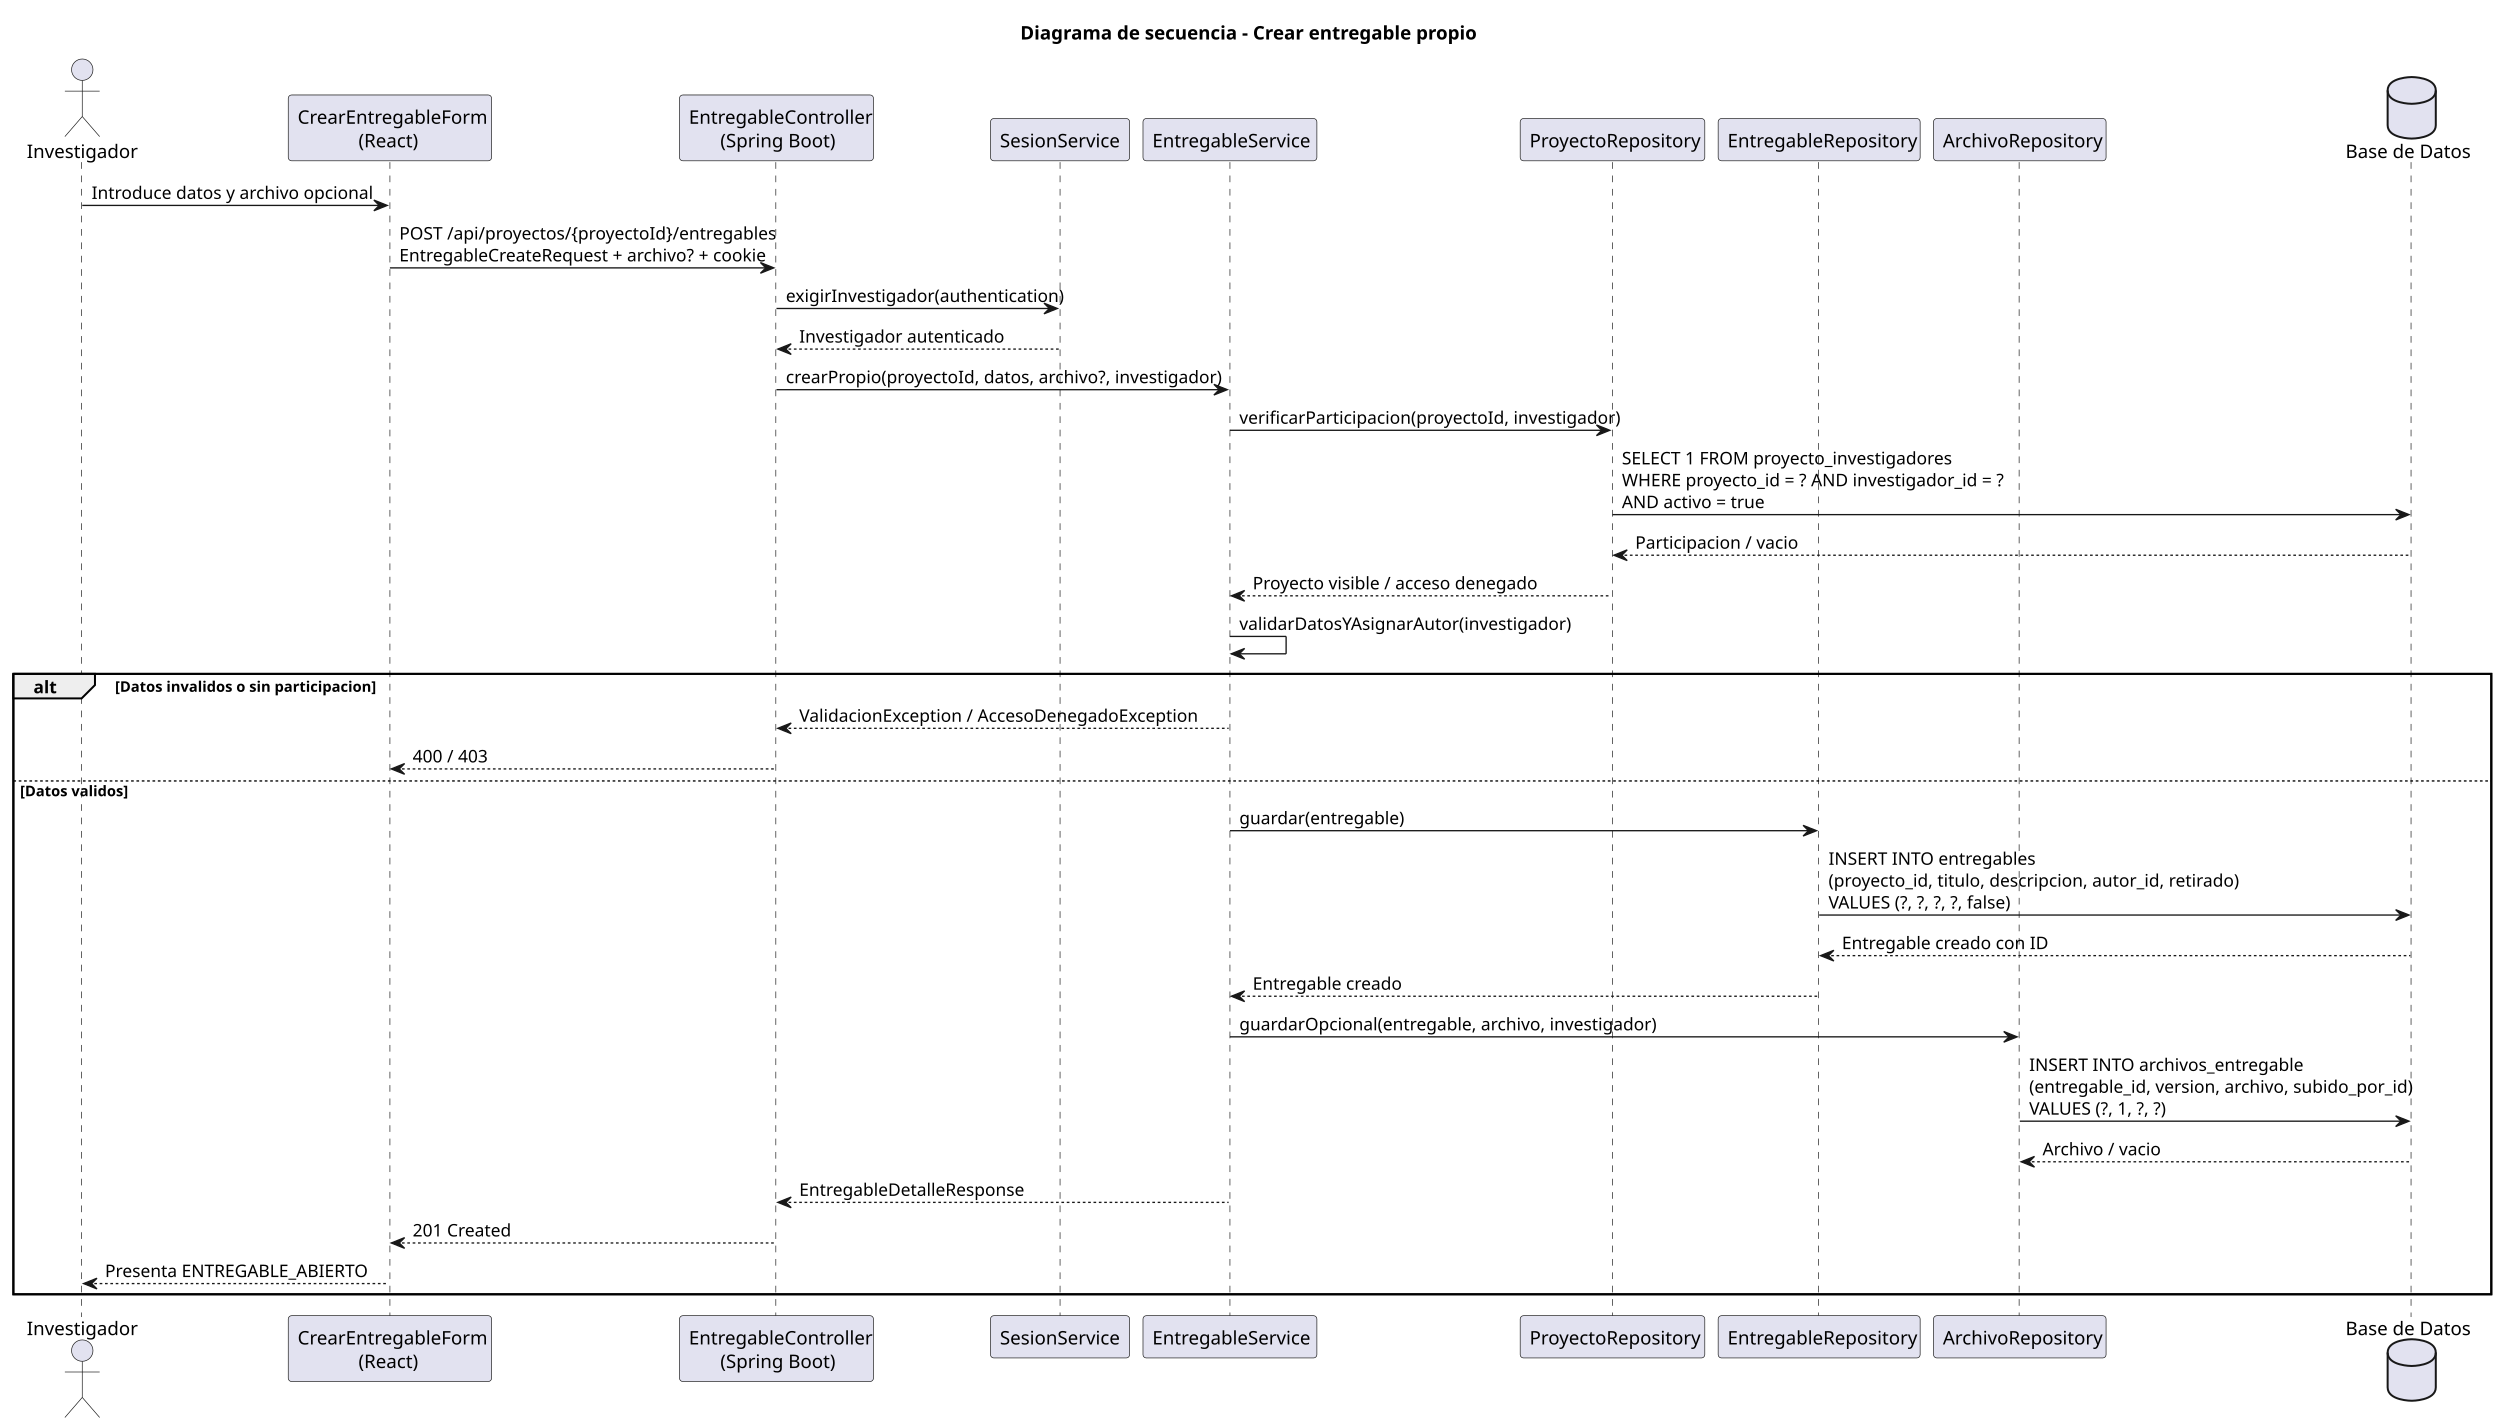
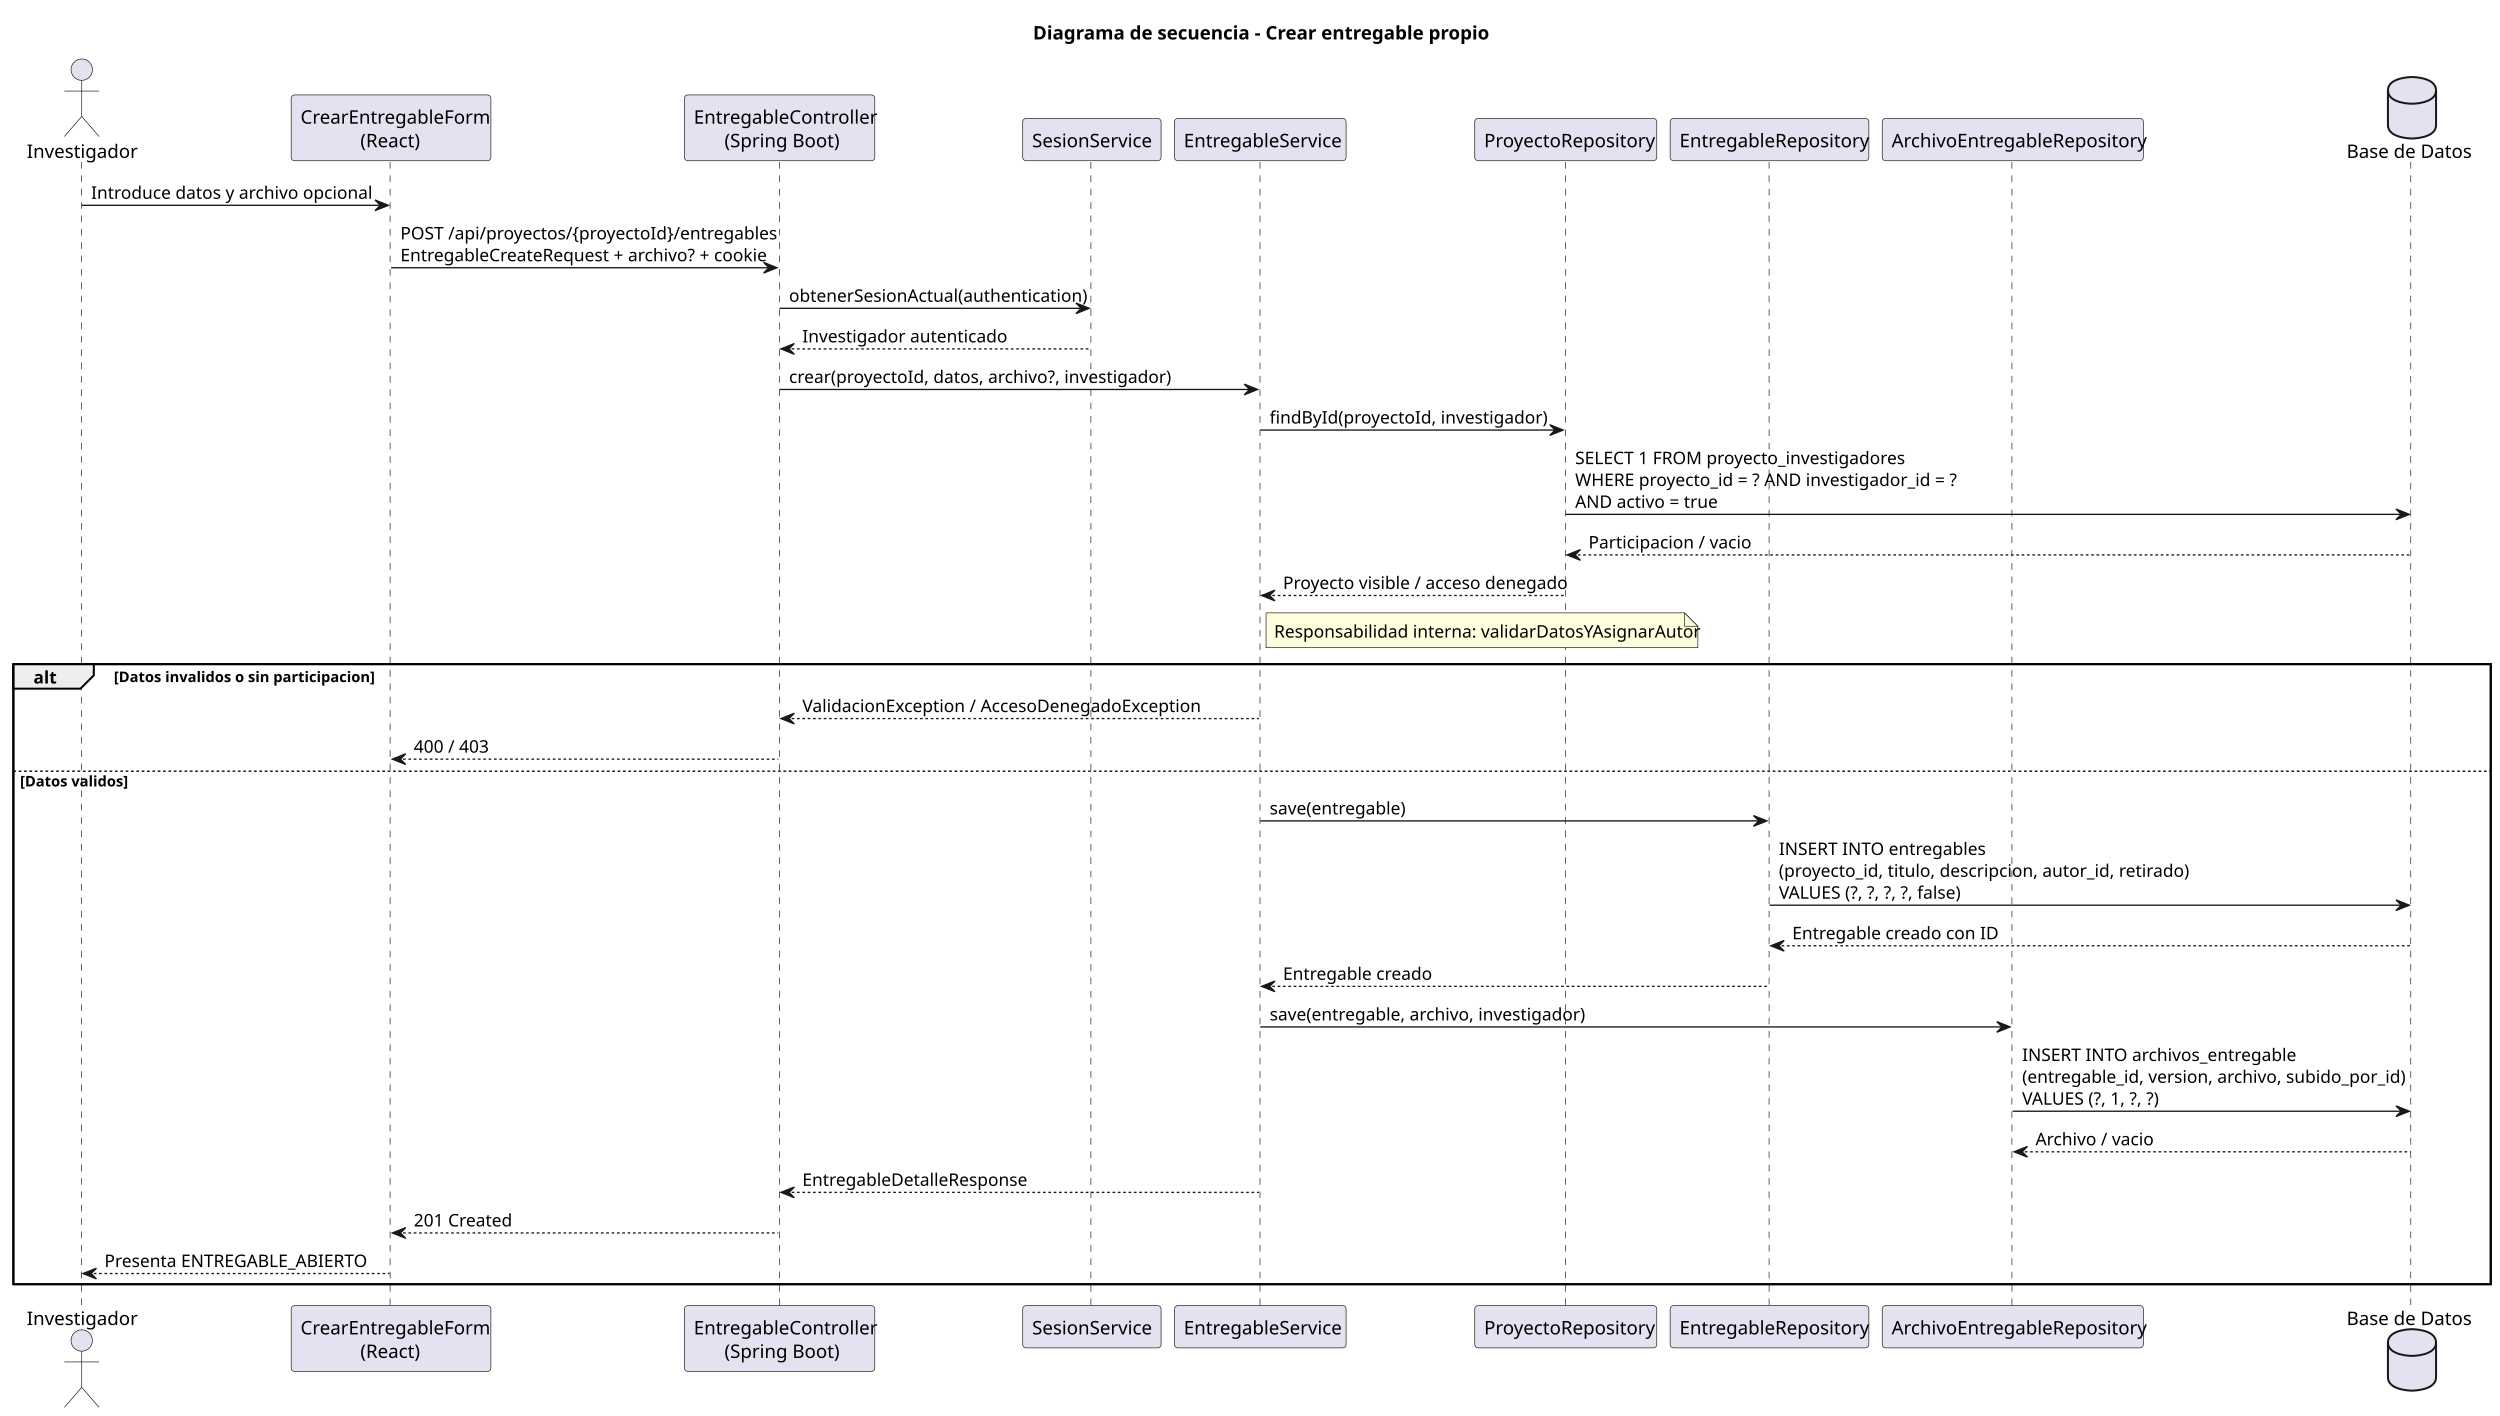
- <svg xmlns="http://www.w3.org/2000/svg" contentStyleType="text/css" height="1066px" preserveAspectRatio="none" style="width:1869px;height:1066px;background:#FFFFFF;" version="1.1" viewBox="0 0 1869 1066" width="1869px" zoomAndPan="magnify">
+ <svg xmlns="http://www.w3.org/2000/svg" contentStyleType="text/css" height="1059px" preserveAspectRatio="none" style="width:1870px;height:1059px;background:#FFFFFF;" version="1.1" viewBox="0 0 1870 1059" width="1870px" zoomAndPan="magnify">
  <defs />
  <g>
-     <text fill="#000000" font-family="sans-serif" font-size="14" font-weight="bold" lengthAdjust="spacing" textLength="346" x="762.75" y="29.533">Diagrama de secuencia - Crear entregable propio</text>
-     <rect fill="none" height="463.812" style="stroke:#000000;stroke-width:1.5;" width="1852.5" x="10" y="503.789" />
-     <line style="stroke:#181818;stroke-width:0.5;stroke-dasharray:5.0,5.0;" x1="61" x2="61" y1="121.219" y2="984.602" />
-     <line style="stroke:#181818;stroke-width:0.5;stroke-dasharray:5.0,5.0;" x1="291.5" x2="291.5" y1="121.219" y2="984.602" />
-     <line style="stroke:#181818;stroke-width:0.5;stroke-dasharray:5.0,5.0;" x1="580" x2="580" y1="121.219" y2="984.602" />
-     <line style="stroke:#181818;stroke-width:0.5;stroke-dasharray:5.0,5.0;" x1="792.5" x2="792.5" y1="121.219" y2="984.602" />
-     <line style="stroke:#181818;stroke-width:0.5;stroke-dasharray:5.0,5.0;" x1="919.5" x2="919.5" y1="121.219" y2="984.602" />
-     <line style="stroke:#181818;stroke-width:0.5;stroke-dasharray:5.0,5.0;" x1="1205.5" x2="1205.5" y1="121.219" y2="984.602" />
-     <line style="stroke:#181818;stroke-width:0.5;stroke-dasharray:5.0,5.0;" x1="1359.5" x2="1359.5" y1="121.219" y2="984.602" />
-     <line style="stroke:#181818;stroke-width:0.5;stroke-dasharray:5.0,5.0;" x1="1509.5" x2="1509.5" y1="121.219" y2="984.602" />
-     <line style="stroke:#181818;stroke-width:0.5;stroke-dasharray:5.0,5.0;" x1="1802.5" x2="1802.5" y1="121.219" y2="984.602" />
-     <text fill="#000000" font-family="sans-serif" font-size="14" lengthAdjust="spacing" textLength="77" x="20" y="118.143">Investigador</text>
-     <ellipse cx="61.5" cy="52.109" fill="#E2E2F0" rx="8" ry="8" style="stroke:#181818;stroke-width:0.5;" />
-     <path d="M61.5,60.109 L61.5,87.109 M48.5,68.109 L74.5,68.109 M61.5,87.109 L48.5,102.109 M61.5,87.109 L74.5,102.109 " fill="none" style="stroke:#181818;stroke-width:0.5;" />
-     <text fill="#000000" font-family="sans-serif" font-size="14" lengthAdjust="spacing" textLength="77" x="20" y="998.135">Investigador</text>
-     <ellipse cx="61.5" cy="1009.711" fill="#E2E2F0" rx="8" ry="8" style="stroke:#181818;stroke-width:0.5;" />
-     <path d="M61.5,1017.711 L61.5,1044.711 M48.5,1025.711 L74.5,1025.711 M61.5,1044.711 L48.5,1059.711 M61.5,1044.711 L74.5,1059.711 " fill="none" style="stroke:#181818;stroke-width:0.5;" />
-     <rect fill="#E2E2F0" height="49.219" rx="2.5" ry="2.5" style="stroke:#181818;stroke-width:0.5;" width="152" x="215.5" y="71" />
-     <text fill="#000000" font-family="sans-serif" font-size="14" lengthAdjust="spacing" textLength="138" x="222.5" y="92.533">CrearEntregableForm</text>
-     <text fill="#000000" font-family="sans-serif" font-size="14" lengthAdjust="spacing" textLength="47" x="268" y="110.143">(React)</text>
-     <rect fill="#E2E2F0" height="49.219" rx="2.5" ry="2.5" style="stroke:#181818;stroke-width:0.5;" width="152" x="215.5" y="983.602" />
-     <text fill="#000000" font-family="sans-serif" font-size="14" lengthAdjust="spacing" textLength="138" x="222.5" y="1005.135">CrearEntregableForm</text>
-     <text fill="#000000" font-family="sans-serif" font-size="14" lengthAdjust="spacing" textLength="47" x="268" y="1022.744">(React)</text>
-     <rect fill="#E2E2F0" height="49.219" rx="2.5" ry="2.5" style="stroke:#181818;stroke-width:0.5;" width="145" x="508" y="71" />
-     <text fill="#000000" font-family="sans-serif" font-size="14" lengthAdjust="spacing" textLength="131" x="515" y="92.533">EntregableController</text>
-     <text fill="#000000" font-family="sans-serif" font-size="14" lengthAdjust="spacing" textLength="84" x="538.5" y="110.143">(Spring Boot)</text>
-     <rect fill="#E2E2F0" height="49.219" rx="2.5" ry="2.5" style="stroke:#181818;stroke-width:0.5;" width="145" x="508" y="983.602" />
-     <text fill="#000000" font-family="sans-serif" font-size="14" lengthAdjust="spacing" textLength="131" x="515" y="1005.135">EntregableController</text>
-     <text fill="#000000" font-family="sans-serif" font-size="14" lengthAdjust="spacing" textLength="84" x="538.5" y="1022.744">(Spring Boot)</text>
-     <rect fill="#E2E2F0" height="31.609" rx="2.5" ry="2.5" style="stroke:#181818;stroke-width:0.5;" width="104" x="740.5" y="88.609" />
-     <text fill="#000000" font-family="sans-serif" font-size="14" lengthAdjust="spacing" textLength="90" x="747.5" y="110.143">SesionService</text>
-     <rect fill="#E2E2F0" height="31.609" rx="2.5" ry="2.5" style="stroke:#181818;stroke-width:0.5;" width="104" x="740.5" y="983.602" />
-     <text fill="#000000" font-family="sans-serif" font-size="14" lengthAdjust="spacing" textLength="90" x="747.5" y="1005.135">SesionService</text>
-     <rect fill="#E2E2F0" height="31.609" rx="2.5" ry="2.5" style="stroke:#181818;stroke-width:0.5;" width="130" x="854.5" y="88.609" />
-     <text fill="#000000" font-family="sans-serif" font-size="14" lengthAdjust="spacing" textLength="116" x="861.5" y="110.143">EntregableService</text>
-     <rect fill="#E2E2F0" height="31.609" rx="2.5" ry="2.5" style="stroke:#181818;stroke-width:0.5;" width="130" x="854.5" y="983.602" />
-     <text fill="#000000" font-family="sans-serif" font-size="14" lengthAdjust="spacing" textLength="116" x="861.5" y="1005.135">EntregableService</text>
-     <rect fill="#E2E2F0" height="31.609" rx="2.5" ry="2.5" style="stroke:#181818;stroke-width:0.5;" width="138" x="1136.5" y="88.609" />
-     <text fill="#000000" font-family="sans-serif" font-size="14" lengthAdjust="spacing" textLength="124" x="1143.5" y="110.143">ProyectoRepository</text>
-     <rect fill="#E2E2F0" height="31.609" rx="2.5" ry="2.5" style="stroke:#181818;stroke-width:0.5;" width="138" x="1136.5" y="983.602" />
-     <text fill="#000000" font-family="sans-serif" font-size="14" lengthAdjust="spacing" textLength="124" x="1143.5" y="1005.135">ProyectoRepository</text>
-     <rect fill="#E2E2F0" height="31.609" rx="2.5" ry="2.5" style="stroke:#181818;stroke-width:0.5;" width="151" x="1284.5" y="88.609" />
-     <text fill="#000000" font-family="sans-serif" font-size="14" lengthAdjust="spacing" textLength="137" x="1291.5" y="110.143">EntregableRepository</text>
-     <rect fill="#E2E2F0" height="31.609" rx="2.5" ry="2.5" style="stroke:#181818;stroke-width:0.5;" width="151" x="1284.5" y="983.602" />
-     <text fill="#000000" font-family="sans-serif" font-size="14" lengthAdjust="spacing" textLength="137" x="1291.5" y="1005.135">EntregableRepository</text>
-     <rect fill="#E2E2F0" height="31.609" rx="2.5" ry="2.5" style="stroke:#181818;stroke-width:0.5;" width="129" x="1445.5" y="88.609" />
-     <text fill="#000000" font-family="sans-serif" font-size="14" lengthAdjust="spacing" textLength="115" x="1452.5" y="110.143">ArchivoRepository</text>
-     <rect fill="#E2E2F0" height="31.609" rx="2.5" ry="2.5" style="stroke:#181818;stroke-width:0.5;" width="129" x="1445.5" y="983.602" />
-     <text fill="#000000" font-family="sans-serif" font-size="14" lengthAdjust="spacing" textLength="115" x="1452.5" y="1005.135">ArchivoRepository</text>
-     <text fill="#000000" font-family="sans-serif" font-size="14" lengthAdjust="spacing" textLength="93" x="1753.5" y="118.143">Base de Datos</text>
-     <path d="M1785,67.609 C1785,57.609 1803,57.609 1803,57.609 C1803,57.609 1821,57.609 1821,67.609 L1821,93.609 C1821,103.609 1803,103.609 1803,103.609 C1803,103.609 1785,103.609 1785,93.609 L1785,67.609 " fill="#E2E2F0" style="stroke:#181818;stroke-width:1.5;" />
-     <path d="M1785,67.609 C1785,77.609 1803,77.609 1803,77.609 C1803,77.609 1821,77.609 1821,67.609 " fill="none" style="stroke:#181818;stroke-width:1.5;" />
-     <text fill="#000000" font-family="sans-serif" font-size="14" lengthAdjust="spacing" textLength="93" x="1753.5" y="998.135">Base de Datos</text>
-     <path d="M1785,1011.211 C1785,1001.211 1803,1001.211 1803,1001.211 C1803,1001.211 1821,1001.211 1821,1011.211 L1821,1037.211 C1821,1047.211 1803,1047.211 1803,1047.211 C1803,1047.211 1785,1047.211 1785,1037.211 L1785,1011.211 " fill="#E2E2F0" style="stroke:#181818;stroke-width:1.5;" />
-     <path d="M1785,1011.211 C1785,1021.211 1803,1021.211 1803,1021.211 C1803,1021.211 1821,1021.211 1821,1011.211 " fill="none" style="stroke:#181818;stroke-width:1.5;" />
-     <polygon fill="#181818" points="279.5,149.57,289.5,153.57,279.5,157.57,283.5,153.57" style="stroke:#181818;stroke-width:1.0;" />
-     <line style="stroke:#181818;stroke-width:1.0;" x1="61.5" x2="285.5" y1="153.57" y2="153.57" />
-     <text fill="#000000" font-family="sans-serif" font-size="13" lengthAdjust="spacing" textLength="196" x="68.5" y="148.714">Introduce datos y archivo opcional</text>
-     <polygon fill="#181818" points="568.5,196.273,578.5,200.273,568.5,204.273,572.5,200.273" style="stroke:#181818;stroke-width:1.0;" />
-     <line style="stroke:#181818;stroke-width:1.0;" x1="291.5" x2="574.5" y1="200.273" y2="200.273" />
-     <text fill="#000000" font-family="sans-serif" font-size="13" lengthAdjust="spacing" textLength="264" x="298.5" y="179.065">POST /api/proyectos/{proyectoId}/entregables</text>
-     <text fill="#000000" font-family="sans-serif" font-size="13" lengthAdjust="spacing" textLength="265" x="298.5" y="195.417">EntregableCreateRequest + archivo? + cookie</text>
-     <polygon fill="#181818" points="780.5,226.625,790.5,230.625,780.5,234.625,784.5,230.625" style="stroke:#181818;stroke-width:1.0;" />
-     <line style="stroke:#181818;stroke-width:1.0;" x1="580.5" x2="786.5" y1="230.625" y2="230.625" />
-     <text fill="#000000" font-family="sans-serif" font-size="13" lengthAdjust="spacing" textLength="188" x="587.5" y="225.769">exigirInvestigador(authentication)</text>
-     <polygon fill="#181818" points="591.5,256.977,581.5,260.977,591.5,264.977,587.5,260.977" style="stroke:#181818;stroke-width:1.0;" />
-     <line style="stroke:#181818;stroke-width:1.0;stroke-dasharray:2.0,2.0;" x1="585.5" x2="791.5" y1="260.977" y2="260.977" />
-     <text fill="#000000" font-family="sans-serif" font-size="13" lengthAdjust="spacing" textLength="139" x="597.5" y="256.12">Investigador autenticado</text>
-     <polygon fill="#181818" points="907.5,287.328,917.5,291.328,907.5,295.328,911.5,291.328" style="stroke:#181818;stroke-width:1.0;" />
-     <line style="stroke:#181818;stroke-width:1.0;" x1="580.5" x2="913.5" y1="291.328" y2="291.328" />
-     <text fill="#000000" font-family="sans-serif" font-size="13" lengthAdjust="spacing" textLength="305" x="587.5" y="286.472">crearPropio(proyectoId, datos, archivo?, investigador)</text>
-     <polygon fill="#181818" points="1193.5,317.68,1203.5,321.68,1193.5,325.68,1197.5,321.68" style="stroke:#181818;stroke-width:1.0;" />
-     <line style="stroke:#181818;stroke-width:1.0;" x1="919.5" x2="1199.5" y1="321.68" y2="321.68" />
-     <text fill="#000000" font-family="sans-serif" font-size="13" lengthAdjust="spacing" textLength="262" x="926.5" y="316.823">verificarParticipacion(proyectoId, investigador)</text>
-     <polygon fill="#181818" points="1791,380.734,1801,384.734,1791,388.734,1795,384.734" style="stroke:#181818;stroke-width:1.0;" />
-     <line style="stroke:#181818;stroke-width:1.0;" x1="1205.5" x2="1797" y1="384.734" y2="384.734" />
-     <text fill="#000000" font-family="sans-serif" font-size="13" lengthAdjust="spacing" textLength="246" x="1212.5" y="347.175">SELECT 1 FROM proyecto_investigadores</text>
-     <text fill="#000000" font-family="sans-serif" font-size="13" lengthAdjust="spacing" textLength="286" x="1212.5" y="363.526">WHERE proyecto_id = ? AND investigador_id = ?</text>
-     <text fill="#000000" font-family="sans-serif" font-size="13" lengthAdjust="spacing" textLength="102" x="1212.5" y="379.878">AND activo = true</text>
-     <polygon fill="#181818" points="1216.5,411.086,1206.5,415.086,1216.5,419.086,1212.5,415.086" style="stroke:#181818;stroke-width:1.0;" />
-     <line style="stroke:#181818;stroke-width:1.0;stroke-dasharray:2.0,2.0;" x1="1210.5" x2="1802" y1="415.086" y2="415.086" />
-     <text fill="#000000" font-family="sans-serif" font-size="13" lengthAdjust="spacing" textLength="116" x="1222.5" y="410.229">Participacion / vacio</text>
-     <polygon fill="#181818" points="930.5,441.438,920.5,445.438,930.5,449.438,926.5,445.438" style="stroke:#181818;stroke-width:1.0;" />
-     <line style="stroke:#181818;stroke-width:1.0;stroke-dasharray:2.0,2.0;" x1="924.5" x2="1204.5" y1="445.438" y2="445.438" />
-     <text fill="#000000" font-family="sans-serif" font-size="13" lengthAdjust="spacing" textLength="205" x="936.5" y="440.581">Proyecto visible / acceso denegado</text>
-     <line style="stroke:#181818;stroke-width:1.0;" x1="919.5" x2="961.5" y1="475.789" y2="475.789" />
-     <line style="stroke:#181818;stroke-width:1.0;" x1="961.5" x2="961.5" y1="475.789" y2="488.789" />
-     <line style="stroke:#181818;stroke-width:1.0;" x1="920.5" x2="961.5" y1="488.789" y2="488.789" />
-     <polygon fill="#181818" points="930.5,484.789,920.5,488.789,930.5,492.789,926.5,488.789" style="stroke:#181818;stroke-width:1.0;" />
-     <text fill="#000000" font-family="sans-serif" font-size="13" lengthAdjust="spacing" textLength="230" x="926.5" y="470.933">validarDatosYAsignarAutor(investigador)</text>
-     <path d="M10,503.789 L71,503.789 L71,512.141 L61,522.141 L10,522.141 L10,503.789 " fill="#EEEEEE" style="stroke:#000000;stroke-width:1.5;" />
-     <rect fill="none" height="463.812" style="stroke:#000000;stroke-width:1.5;" width="1852.5" x="10" y="503.789" />
-     <text fill="#000000" font-family="sans-serif" font-size="13" font-weight="bold" lengthAdjust="spacing" textLength="16" x="25" y="518.284">alt</text>
-     <text fill="#000000" font-family="sans-serif" font-size="11" font-weight="bold" lengthAdjust="spacing" textLength="194" x="86" y="517.208">[Datos invalidos o sin participacion]</text>
-     <polygon fill="#181818" points="591.5,540.492,581.5,544.492,591.5,548.492,587.5,544.492" style="stroke:#181818;stroke-width:1.0;" />
-     <line style="stroke:#181818;stroke-width:1.0;stroke-dasharray:2.0,2.0;" x1="585.5" x2="918.5" y1="544.492" y2="544.492" />
-     <text fill="#000000" font-family="sans-serif" font-size="13" lengthAdjust="spacing" textLength="290" x="597.5" y="539.636">ValidacionException / AccesoDenegadoException</text>
-     <polygon fill="#181818" points="302.5,570.844,292.5,574.844,302.5,578.844,298.5,574.844" style="stroke:#181818;stroke-width:1.0;" />
-     <line style="stroke:#181818;stroke-width:1.0;stroke-dasharray:2.0,2.0;" x1="296.5" x2="579.5" y1="574.844" y2="574.844" />
-     <text fill="#000000" font-family="sans-serif" font-size="13" lengthAdjust="spacing" textLength="54" x="308.5" y="569.987">400 / 403</text>
-     <line style="stroke:#000000;stroke-width:1.0;stroke-dasharray:2.0,2.0;" x1="10" x2="1862.5" y1="583.844" y2="583.844" />
-     <text fill="#000000" font-family="sans-serif" font-size="11" font-weight="bold" lengthAdjust="spacing" textLength="81" x="15" y="595.263">[Datos validos]</text>
-     <polygon fill="#181818" points="1348,617.031,1358,621.031,1348,625.031,1352,621.031" style="stroke:#181818;stroke-width:1.0;" />
-     <line style="stroke:#181818;stroke-width:1.0;" x1="919.5" x2="1354" y1="621.031" y2="621.031" />
-     <text fill="#000000" font-family="sans-serif" font-size="13" lengthAdjust="spacing" textLength="111" x="926.5" y="616.175">guardar(entregable)</text>
-     <polygon fill="#181818" points="1791,680.086,1801,684.086,1791,688.086,1795,684.086" style="stroke:#181818;stroke-width:1.0;" />
-     <line style="stroke:#181818;stroke-width:1.0;" x1="1360" x2="1797" y1="684.086" y2="684.086" />
-     <text fill="#000000" font-family="sans-serif" font-size="13" lengthAdjust="spacing" textLength="150" x="1367" y="646.526">INSERT INTO entregables</text>
-     <text fill="#000000" font-family="sans-serif" font-size="13" lengthAdjust="spacing" textLength="290" x="1367" y="662.878">(proyecto_id, titulo, descripcion, autor_id, retirado)</text>
-     <text fill="#000000" font-family="sans-serif" font-size="13" lengthAdjust="spacing" textLength="151" x="1367" y="679.23">VALUES (?, ?, ?, ?, false)</text>
-     <polygon fill="#181818" points="1371,710.438,1361,714.438,1371,718.438,1367,714.438" style="stroke:#181818;stroke-width:1.0;" />
-     <line style="stroke:#181818;stroke-width:1.0;stroke-dasharray:2.0,2.0;" x1="1365" x2="1802" y1="714.438" y2="714.438" />
-     <text fill="#000000" font-family="sans-serif" font-size="13" lengthAdjust="spacing" textLength="146" x="1377" y="709.581">Entregable creado con ID</text>
-     <polygon fill="#181818" points="930.5,740.789,920.5,744.789,930.5,748.789,926.5,744.789" style="stroke:#181818;stroke-width:1.0;" />
-     <line style="stroke:#181818;stroke-width:1.0;stroke-dasharray:2.0,2.0;" x1="924.5" x2="1359" y1="744.789" y2="744.789" />
-     <text fill="#000000" font-family="sans-serif" font-size="13" lengthAdjust="spacing" textLength="105" x="936.5" y="739.933">Entregable creado</text>
-     <polygon fill="#181818" points="1498,771.141,1508,775.141,1498,779.141,1502,775.141" style="stroke:#181818;stroke-width:1.0;" />
-     <line style="stroke:#181818;stroke-width:1.0;" x1="919.5" x2="1504" y1="775.141" y2="775.141" />
-     <text fill="#000000" font-family="sans-serif" font-size="13" lengthAdjust="spacing" textLength="286" x="926.5" y="770.284">guardarOpcional(entregable, archivo, investigador)</text>
-     <polygon fill="#181818" points="1791,834.195,1801,838.195,1791,842.195,1795,838.195" style="stroke:#181818;stroke-width:1.0;" />
-     <line style="stroke:#181818;stroke-width:1.0;" x1="1510" x2="1797" y1="838.195" y2="838.195" />
-     <text fill="#000000" font-family="sans-serif" font-size="13" lengthAdjust="spacing" textLength="197" x="1517" y="800.636">INSERT INTO archivos_entregable</text>
-     <text fill="#000000" font-family="sans-serif" font-size="13" lengthAdjust="spacing" textLength="269" x="1517" y="816.987">(entregable_id, version, archivo, subido_por_id)</text>
-     <text fill="#000000" font-family="sans-serif" font-size="13" lengthAdjust="spacing" textLength="116" x="1517" y="833.339">VALUES (?, 1, ?, ?)</text>
-     <polygon fill="#181818" points="1521,864.547,1511,868.547,1521,872.547,1517,868.547" style="stroke:#181818;stroke-width:1.0;" />
-     <line style="stroke:#181818;stroke-width:1.0;stroke-dasharray:2.0,2.0;" x1="1515" x2="1802" y1="868.547" y2="868.547" />
-     <text fill="#000000" font-family="sans-serif" font-size="13" lengthAdjust="spacing" textLength="83" x="1527" y="863.69">Archivo / vacio</text>
-     <polygon fill="#181818" points="591.5,894.898,581.5,898.898,591.5,902.898,587.5,898.898" style="stroke:#181818;stroke-width:1.0;" />
-     <line style="stroke:#181818;stroke-width:1.0;stroke-dasharray:2.0,2.0;" x1="585.5" x2="918.5" y1="898.898" y2="898.898" />
-     <text fill="#000000" font-family="sans-serif" font-size="13" lengthAdjust="spacing" textLength="160" x="597.5" y="894.042">EntregableDetalleResponse</text>
-     <polygon fill="#181818" points="302.5,925.25,292.5,929.25,302.5,933.25,298.5,929.25" style="stroke:#181818;stroke-width:1.0;" />
-     <line style="stroke:#181818;stroke-width:1.0;stroke-dasharray:2.0,2.0;" x1="296.5" x2="579.5" y1="929.25" y2="929.25" />
-     <text fill="#000000" font-family="sans-serif" font-size="13" lengthAdjust="spacing" textLength="70" x="308.5" y="924.394">201 Created</text>
-     <polygon fill="#181818" points="72.5,955.602,62.5,959.602,72.5,963.602,68.5,959.602" style="stroke:#181818;stroke-width:1.0;" />
-     <line style="stroke:#181818;stroke-width:1.0;stroke-dasharray:2.0,2.0;" x1="66.5" x2="290.5" y1="959.602" y2="959.602" />
-     <text fill="#000000" font-family="sans-serif" font-size="13" lengthAdjust="spacing" textLength="206" x="78.5" y="954.745">Presenta ENTREGABLE_ABIERTO</text>
+     <text fill="#000000" font-family="sans-serif" font-size="14" font-weight="bold" lengthAdjust="spacing" textLength="326.778" x="772.655" y="29.533">Diagrama de secuencia - Crear entregable propio</text>
+     <rect fill="none" height="463.812" style="stroke:#000000;stroke-width:1.5;" width="1853.089" x="10" y="496.789" />
+     <line style="stroke:#181818;stroke-width:0.5;stroke-dasharray:5.0,5.0;" x1="61" x2="61" y1="121.219" y2="977.602" />
+     <line style="stroke:#181818;stroke-width:0.5;stroke-dasharray:5.0,5.0;" x1="291.794" x2="291.794" y1="121.219" y2="977.602" />
+     <line style="stroke:#181818;stroke-width:0.5;stroke-dasharray:5.0,5.0;" x1="582.949" x2="582.949" y1="121.219" y2="977.602" />
+     <line style="stroke:#181818;stroke-width:0.5;stroke-dasharray:5.0,5.0;" x1="815.988" x2="815.988" y1="121.219" y2="977.602" />
+     <line style="stroke:#181818;stroke-width:0.5;stroke-dasharray:5.0,5.0;" x1="942.477" x2="942.477" y1="121.219" y2="977.602" />
+     <line style="stroke:#181818;stroke-width:0.5;stroke-dasharray:5.0,5.0;" x1="1171.109" x2="1171.109" y1="121.219" y2="977.602" />
+     <line style="stroke:#181818;stroke-width:0.5;stroke-dasharray:5.0,5.0;" x1="1323.274" x2="1323.274" y1="121.219" y2="977.602" />
+     <line style="stroke:#181818;stroke-width:0.5;stroke-dasharray:5.0,5.0;" x1="1504.908" x2="1504.908" y1="121.219" y2="977.602" />
+     <line style="stroke:#181818;stroke-width:0.5;stroke-dasharray:5.0,5.0;" x1="1803.255" x2="1803.255" y1="121.219" y2="977.602" />
+     <text fill="#000000" font-family="sans-serif" font-size="14" lengthAdjust="spacing" textLength="76.269" x="20" y="118.143">Investigador</text>
+     <ellipse cx="61.134" cy="52.109" fill="#E2E2F0" rx="8" ry="8" style="stroke:#181818;stroke-width:0.5;" />
+     <path d="M61.134,60.109 L61.134,87.109 M48.134,68.109 L74.134,68.109 M61.134,87.109 L48.134,102.109 M61.134,87.109 L74.134,102.109 " fill="none" style="stroke:#181818;stroke-width:0.5;" />
+     <text fill="#000000" font-family="sans-serif" font-size="14" lengthAdjust="spacing" textLength="76.269" x="20" y="991.135">Investigador</text>
+     <ellipse cx="61.134" cy="1002.711" fill="#E2E2F0" rx="8" ry="8" style="stroke:#181818;stroke-width:0.5;" />
+     <path d="M61.134,1010.711 L61.134,1037.711 M48.134,1018.711 L74.134,1018.711 M61.134,1037.711 L48.134,1052.711 M61.134,1037.711 L74.134,1052.711 " fill="none" style="stroke:#181818;stroke-width:0.5;" />
+     <rect fill="#E2E2F0" height="49.219" rx="2.5" ry="2.5" style="stroke:#181818;stroke-width:0.5;" width="149.386" x="217.794" y="71" />
+     <text fill="#000000" font-family="sans-serif" font-size="14" lengthAdjust="spacing" textLength="135.386" x="224.794" y="92.533">CrearEntregableForm</text>
+     <text fill="#000000" font-family="sans-serif" font-size="14" lengthAdjust="spacing" textLength="45.897" x="269.539" y="110.143">(React)</text>
+     <rect fill="#E2E2F0" height="49.219" rx="2.5" ry="2.5" style="stroke:#181818;stroke-width:0.5;" width="149.386" x="217.794" y="976.602" />
+     <text fill="#000000" font-family="sans-serif" font-size="14" lengthAdjust="spacing" textLength="135.386" x="224.794" y="998.135">CrearEntregableForm</text>
+     <text fill="#000000" font-family="sans-serif" font-size="14" lengthAdjust="spacing" textLength="45.897" x="269.539" y="1015.744">(React)</text>
+     <rect fill="#E2E2F0" height="49.219" rx="2.5" ry="2.5" style="stroke:#181818;stroke-width:0.5;" width="142.406" x="511.949" y="71" />
+     <text fill="#000000" font-family="sans-serif" font-size="14" lengthAdjust="spacing" textLength="128.406" x="518.949" y="92.533">EntregableController</text>
+     <text fill="#000000" font-family="sans-serif" font-size="14" lengthAdjust="spacing" textLength="82.482" x="541.911" y="110.143">(Spring Boot)</text>
+     <rect fill="#E2E2F0" height="49.219" rx="2.5" ry="2.5" style="stroke:#181818;stroke-width:0.5;" width="142.406" x="511.949" y="976.602" />
+     <text fill="#000000" font-family="sans-serif" font-size="14" lengthAdjust="spacing" textLength="128.406" x="518.949" y="998.135">EntregableController</text>
+     <text fill="#000000" font-family="sans-serif" font-size="14" lengthAdjust="spacing" textLength="82.482" x="541.911" y="1015.744">(Spring Boot)</text>
+     <rect fill="#E2E2F0" height="31.609" rx="2.5" ry="2.5" style="stroke:#181818;stroke-width:0.5;" width="103.489" x="764.988" y="88.609" />
+     <text fill="#000000" font-family="sans-serif" font-size="14" lengthAdjust="spacing" textLength="89.489" x="771.988" y="110.143">SesionService</text>
+     <rect fill="#E2E2F0" height="31.609" rx="2.5" ry="2.5" style="stroke:#181818;stroke-width:0.5;" width="103.489" x="764.988" y="976.602" />
+     <text fill="#000000" font-family="sans-serif" font-size="14" lengthAdjust="spacing" textLength="89.489" x="771.988" y="998.135">SesionService</text>
+     <rect fill="#E2E2F0" height="31.609" rx="2.5" ry="2.5" style="stroke:#181818;stroke-width:0.5;" width="128.399" x="878.477" y="88.609" />
+     <text fill="#000000" font-family="sans-serif" font-size="14" lengthAdjust="spacing" textLength="114.399" x="885.477" y="110.143">EntregableService</text>
+     <rect fill="#E2E2F0" height="31.609" rx="2.5" ry="2.5" style="stroke:#181818;stroke-width:0.5;" width="128.399" x="878.477" y="976.602" />
+     <text fill="#000000" font-family="sans-serif" font-size="14" lengthAdjust="spacing" textLength="114.399" x="885.477" y="998.135">EntregableService</text>
+     <rect fill="#E2E2F0" height="31.609" rx="2.5" ry="2.5" style="stroke:#181818;stroke-width:0.5;" width="136.165" x="1103.109" y="88.609" />
+     <text fill="#000000" font-family="sans-serif" font-size="14" lengthAdjust="spacing" textLength="122.165" x="1110.109" y="110.143">ProyectoRepository</text>
+     <rect fill="#E2E2F0" height="31.609" rx="2.5" ry="2.5" style="stroke:#181818;stroke-width:0.5;" width="136.165" x="1103.109" y="976.602" />
+     <text fill="#000000" font-family="sans-serif" font-size="14" lengthAdjust="spacing" textLength="122.165" x="1110.109" y="998.135">ProyectoRepository</text>
+     <rect fill="#E2E2F0" height="31.609" rx="2.5" ry="2.5" style="stroke:#181818;stroke-width:0.5;" width="148.634" x="1249.274" y="88.609" />
+     <text fill="#000000" font-family="sans-serif" font-size="14" lengthAdjust="spacing" textLength="134.634" x="1256.274" y="110.143">EntregableRepository</text>
+     <rect fill="#E2E2F0" height="31.609" rx="2.5" ry="2.5" style="stroke:#181818;stroke-width:0.5;" width="148.634" x="1249.274" y="976.602" />
+     <text fill="#000000" font-family="sans-serif" font-size="14" lengthAdjust="spacing" textLength="134.634" x="1256.274" y="998.135">EntregableRepository</text>
+     <rect fill="#E2E2F0" height="31.609" rx="2.5" ry="2.5" style="stroke:#181818;stroke-width:0.5;" width="195.316" x="1407.908" y="88.609" />
+     <text fill="#000000" font-family="sans-serif" font-size="14" lengthAdjust="spacing" textLength="181.316" x="1414.908" y="110.143">ArchivoEntregableRepository</text>
+     <rect fill="#E2E2F0" height="31.609" rx="2.5" ry="2.5" style="stroke:#181818;stroke-width:0.5;" width="195.316" x="1407.908" y="976.602" />
+     <text fill="#000000" font-family="sans-serif" font-size="14" lengthAdjust="spacing" textLength="181.316" x="1414.908" y="998.135">ArchivoEntregableRepository</text>
+     <text fill="#000000" font-family="sans-serif" font-size="14" lengthAdjust="spacing" textLength="91.834" x="1755.255" y="118.143">Base de Datos</text>
+     <path d="M1786.172,67.609 C1786.172,57.609 1804.172,57.609 1804.172,57.609 C1804.172,57.609 1822.172,57.609 1822.172,67.609 L1822.172,93.609 C1822.172,103.609 1804.172,103.609 1804.172,103.609 C1804.172,103.609 1786.172,103.609 1786.172,93.609 L1786.172,67.609 " fill="#E2E2F0" style="stroke:#181818;stroke-width:1.5;" />
+     <path d="M1786.172,67.609 C1786.172,77.609 1804.172,77.609 1804.172,77.609 C1804.172,77.609 1822.172,77.609 1822.172,67.609 " fill="none" style="stroke:#181818;stroke-width:1.5;" />
+     <text fill="#000000" font-family="sans-serif" font-size="14" lengthAdjust="spacing" textLength="91.834" x="1755.255" y="991.135">Base de Datos</text>
+     <path d="M1786.172,1004.211 C1786.172,994.211 1804.172,994.211 1804.172,994.211 C1804.172,994.211 1822.172,994.211 1822.172,1004.211 L1822.172,1030.211 C1822.172,1040.211 1804.172,1040.211 1804.172,1040.211 C1804.172,1040.211 1786.172,1040.211 1786.172,1030.211 L1786.172,1004.211 " fill="#E2E2F0" style="stroke:#181818;stroke-width:1.5;" />
+     <path d="M1786.172,1004.211 C1786.172,1014.211 1804.172,1014.211 1804.172,1014.211 C1804.172,1014.211 1822.172,1014.211 1822.172,1004.211 " fill="none" style="stroke:#181818;stroke-width:1.5;" />
+     <polygon fill="#181818" points="280.487,149.57,290.487,153.57,280.487,157.57,284.487,153.57" style="stroke:#181818;stroke-width:1;" />
+     <line style="stroke:#181818;stroke-width:1;" x1="61.134" x2="286.487" y1="153.57" y2="153.57" />
+     <text fill="#000000" font-family="sans-serif" font-size="13" lengthAdjust="spacing" textLength="197.285" x="68.134" y="148.714">Introduce datos y archivo opcional</text>
+     <polygon fill="#181818" points="571.152,196.273,581.152,200.273,571.152,204.273,575.152,200.273" style="stroke:#181818;stroke-width:1;" />
+     <line style="stroke:#181818;stroke-width:1;" x1="292.487" x2="577.152" y1="200.273" y2="200.273" />
+     <text fill="#000000" font-family="sans-serif" font-size="13" lengthAdjust="spacing" textLength="264.488" x="299.487" y="179.065">POST /api/proyectos/{proyectoId}/entregables</text>
+     <text fill="#000000" font-family="sans-serif" font-size="13" lengthAdjust="spacing" textLength="266.665" x="299.487" y="195.417">EntregableCreateRequest + archivo? + cookie</text>
+     <polygon fill="#181818" points="804.732,226.625,814.732,230.625,804.732,234.625,808.732,230.625" style="stroke:#181818;stroke-width:1;" />
+     <line style="stroke:#181818;stroke-width:1;" x1="583.152" x2="810.732" y1="230.625" y2="230.625" />
+     <text fill="#000000" font-family="sans-serif" font-size="13" lengthAdjust="spacing" textLength="209.581" x="590.152" y="225.769">obtenerSesionActual(authentication)</text>
+     <polygon fill="#181818" points="594.152,256.977,584.152,260.977,594.152,264.977,590.152,260.977" style="stroke:#181818;stroke-width:1;" />
+     <line style="stroke:#181818;stroke-width:1;stroke-dasharray:2.0,2.0;" x1="588.152" x2="815.732" y1="260.977" y2="260.977" />
+     <text fill="#000000" font-family="sans-serif" font-size="13" lengthAdjust="spacing" textLength="141.654" x="600.152" y="256.12">Investigador autenticado</text>
+     <polygon fill="#181818" points="930.677,287.328,940.677,291.328,930.677,295.328,934.677,291.328" style="stroke:#181818;stroke-width:1;" />
+     <line style="stroke:#181818;stroke-width:1;" x1="583.152" x2="936.677" y1="291.328" y2="291.328" />
+     <text fill="#000000" font-family="sans-serif" font-size="13" lengthAdjust="spacing" textLength="271.686" x="590.152" y="286.472">crear(proyectoId, datos, archivo?, investigador)</text>
+     <polygon fill="#181818" points="1159.192,317.68,1169.192,321.68,1159.192,325.68,1163.192,321.68" style="stroke:#181818;stroke-width:1;" />
+     <line style="stroke:#181818;stroke-width:1;" x1="942.677" x2="1165.192" y1="321.68" y2="321.68" />
+     <text fill="#000000" font-family="sans-serif" font-size="13" lengthAdjust="spacing" textLength="193.654" x="949.677" y="316.823">findById(proyectoId, investigador)</text>
+     <polygon fill="#181818" points="1792.172,380.734,1802.172,384.734,1792.172,388.734,1796.172,384.734" style="stroke:#181818;stroke-width:1;" />
+     <line style="stroke:#181818;stroke-width:1;" x1="1171.192" x2="1798.172" y1="384.734" y2="384.734" />
+     <text fill="#000000" font-family="sans-serif" font-size="13" lengthAdjust="spacing" textLength="247.825" x="1178.192" y="347.175">SELECT 1 FROM proyecto_investigadores</text>
+     <text fill="#000000" font-family="sans-serif" font-size="13" lengthAdjust="spacing" textLength="285.416" x="1178.192" y="363.526">WHERE proyecto_id = ? AND investigador_id = ?</text>
+     <text fill="#000000" font-family="sans-serif" font-size="13" lengthAdjust="spacing" textLength="102.235" x="1178.192" y="379.878">AND activo = true</text>
+     <polygon fill="#181818" points="1182.192,411.086,1172.192,415.086,1182.192,419.086,1178.192,415.086" style="stroke:#181818;stroke-width:1;" />
+     <line style="stroke:#181818;stroke-width:1;stroke-dasharray:2.0,2.0;" x1="1176.192" x2="1803.172" y1="415.086" y2="415.086" />
+     <text fill="#000000" font-family="sans-serif" font-size="13" lengthAdjust="spacing" textLength="115.61" x="1188.192" y="410.229">Participacion / vacio</text>
+     <polygon fill="#181818" points="953.677,441.438,943.677,445.438,953.677,449.438,949.677,445.438" style="stroke:#181818;stroke-width:1;" />
+     <line style="stroke:#181818;stroke-width:1;stroke-dasharray:2.0,2.0;" x1="947.677" x2="1170.192" y1="445.438" y2="445.438" />
+     <text fill="#000000" font-family="sans-serif" font-size="13" lengthAdjust="spacing" textLength="204.515" x="959.677" y="440.581">Proyecto visible / acceso denegado</text>
+     <path d="M947,458.438 L947,484.438 L1270,484.438 L1270,468.438 L1260,458.438 L947,458.438 " fill="#FEFFDD" style="stroke:#181818;stroke-width:0.5;" />
+     <path d="M1260,458.438 L1260,468.438 L1270,468.438 L1260,458.438 " fill="#FEFFDD" style="stroke:#181818;stroke-width:0.5;" />
+     <text fill="#000000" font-family="sans-serif" font-size="13" lengthAdjust="spacing" textLength="302.783" x="953" y="476.933">Responsabilidad interna: validarDatosYAsignarAutor</text>
+     <path d="M10,496.789 L70.171,496.789 L70.171,505.141 L60.171,515.141 L10,515.141 L10,496.789 " fill="#EEEEEE" style="stroke:#000000;stroke-width:1.5;" />
+     <rect fill="none" height="463.812" style="stroke:#000000;stroke-width:1.5;" width="1853.089" x="10" y="496.789" />
+     <text fill="#000000" font-family="sans-serif" font-size="13" font-weight="bold" lengthAdjust="spacing" textLength="15.171" x="25" y="511.284">alt</text>
+     <text fill="#000000" font-family="sans-serif" font-size="11" font-weight="bold" lengthAdjust="spacing" textLength="188.864" x="85.171" y="510.208">[Datos invalidos o sin participacion]</text>
+     <polygon fill="#181818" points="594.152,533.492,584.152,537.492,594.152,541.492,590.152,537.492" style="stroke:#181818;stroke-width:1;" />
+     <line style="stroke:#181818;stroke-width:1;stroke-dasharray:2.0,2.0;" x1="588.152" x2="941.677" y1="537.492" y2="537.492" />
+     <text fill="#000000" font-family="sans-serif" font-size="13" lengthAdjust="spacing" textLength="287.631" x="600.152" y="532.636">ValidacionException / AccesoDenegadoException</text>
+     <polygon fill="#181818" points="303.487,563.844,293.487,567.844,303.487,571.844,299.487,567.844" style="stroke:#181818;stroke-width:1;" />
+     <line style="stroke:#181818;stroke-width:1;stroke-dasharray:2.0,2.0;" x1="297.487" x2="582.152" y1="567.844" y2="567.844" />
+     <text fill="#000000" font-family="sans-serif" font-size="13" lengthAdjust="spacing" textLength="54.215" x="309.487" y="562.987">400 / 403</text>
+     <line style="stroke:#000000;stroke-width:1;stroke-dasharray:2.0,2.0;" x1="10" x2="1863.089" y1="576.844" y2="576.844" />
+     <text fill="#000000" font-family="sans-serif" font-size="11" font-weight="bold" lengthAdjust="spacing" textLength="78.848" x="15" y="588.263">[Datos validos]</text>
+     <polygon fill="#181818" points="1311.591,610.031,1321.591,614.031,1311.591,618.031,1315.591,614.031" style="stroke:#181818;stroke-width:1;" />
+     <line style="stroke:#181818;stroke-width:1;" x1="942.677" x2="1317.591" y1="614.031" y2="614.031" />
+     <text fill="#000000" font-family="sans-serif" font-size="13" lengthAdjust="spacing" textLength="97.557" x="949.677" y="609.175">save(entregable)</text>
+     <polygon fill="#181818" points="1792.172,673.086,1802.172,677.086,1792.172,681.086,1796.172,677.086" style="stroke:#181818;stroke-width:1;" />
+     <line style="stroke:#181818;stroke-width:1;" x1="1323.591" x2="1798.172" y1="677.086" y2="677.086" />
+     <text fill="#000000" font-family="sans-serif" font-size="13" lengthAdjust="spacing" textLength="153.886" x="1330.591" y="639.526">INSERT INTO entregables</text>
+     <text fill="#000000" font-family="sans-serif" font-size="13" lengthAdjust="spacing" textLength="289.034" x="1330.591" y="655.878">(proyecto_id, titulo, descripcion, autor_id, retirado)</text>
+     <text fill="#000000" font-family="sans-serif" font-size="13" lengthAdjust="spacing" textLength="148.846" x="1330.591" y="672.23">VALUES (?, ?, ?, ?, false)</text>
+     <polygon fill="#181818" points="1334.591,703.438,1324.591,707.438,1334.591,711.438,1330.591,707.438" style="stroke:#181818;stroke-width:1;" />
+     <line style="stroke:#181818;stroke-width:1;stroke-dasharray:2.0,2.0;" x1="1328.591" x2="1803.172" y1="707.438" y2="707.438" />
+     <text fill="#000000" font-family="sans-serif" font-size="13" lengthAdjust="spacing" textLength="147.424" x="1340.591" y="702.581">Entregable creado con ID</text>
+     <polygon fill="#181818" points="953.677,733.789,943.677,737.789,953.677,741.789,949.677,737.789" style="stroke:#181818;stroke-width:1;" />
+     <line style="stroke:#181818;stroke-width:1;stroke-dasharray:2.0,2.0;" x1="947.677" x2="1322.591" y1="737.789" y2="737.789" />
+     <text fill="#000000" font-family="sans-serif" font-size="13" lengthAdjust="spacing" textLength="106.241" x="959.677" y="732.933">Entregable creado</text>
+     <polygon fill="#181818" points="1493.566,764.141,1503.566,768.141,1493.566,772.141,1497.566,768.141" style="stroke:#181818;stroke-width:1;" />
+     <line style="stroke:#181818;stroke-width:1;" x1="942.677" x2="1499.566" y1="768.141" y2="768.141" />
+     <text fill="#000000" font-family="sans-serif" font-size="13" lengthAdjust="spacing" textLength="224.009" x="949.677" y="763.284">save(entregable, archivo, investigador)</text>
+     <polygon fill="#181818" points="1792.172,827.195,1802.172,831.195,1792.172,835.195,1796.172,831.195" style="stroke:#181818;stroke-width:1;" />
+     <line style="stroke:#181818;stroke-width:1;" x1="1505.566" x2="1798.172" y1="831.195" y2="831.195" />
+     <text fill="#000000" font-family="sans-serif" font-size="13" lengthAdjust="spacing" textLength="203.023" x="1512.566" y="793.636">INSERT INTO archivos_entregable</text>
+     <text fill="#000000" font-family="sans-serif" font-size="13" lengthAdjust="spacing" textLength="274.606" x="1512.566" y="809.987">(entregable_id, version, archivo, subido_por_id)</text>
+     <text fill="#000000" font-family="sans-serif" font-size="13" lengthAdjust="spacing" textLength="114.163" x="1512.566" y="826.339">VALUES (?, 1, ?, ?)</text>
+     <polygon fill="#181818" points="1516.566,857.547,1506.566,861.547,1516.566,865.547,1512.566,861.547" style="stroke:#181818;stroke-width:1;" />
+     <line style="stroke:#181818;stroke-width:1;stroke-dasharray:2.0,2.0;" x1="1510.566" x2="1803.172" y1="861.547" y2="861.547" />
+     <text fill="#000000" font-family="sans-serif" font-size="13" lengthAdjust="spacing" textLength="84.532" x="1522.566" y="856.69">Archivo / vacio</text>
+     <polygon fill="#181818" points="594.152,887.898,584.152,891.898,594.152,895.898,590.152,891.898" style="stroke:#181818;stroke-width:1;" />
+     <line style="stroke:#181818;stroke-width:1;stroke-dasharray:2.0,2.0;" x1="588.152" x2="941.677" y1="891.898" y2="891.898" />
+     <text fill="#000000" font-family="sans-serif" font-size="13" lengthAdjust="spacing" textLength="161.884" x="600.152" y="887.042">EntregableDetalleResponse</text>
+     <polygon fill="#181818" points="303.487,918.25,293.487,922.25,303.487,926.25,299.487,922.25" style="stroke:#181818;stroke-width:1;" />
+     <line style="stroke:#181818;stroke-width:1;stroke-dasharray:2.0,2.0;" x1="297.487" x2="582.152" y1="922.25" y2="922.25" />
+     <text fill="#000000" font-family="sans-serif" font-size="13" lengthAdjust="spacing" textLength="71.551" x="309.487" y="917.394">201 Created</text>
+     <polygon fill="#181818" points="72.134,948.602,62.134,952.602,72.134,956.602,68.134,952.602" style="stroke:#181818;stroke-width:1;" />
+     <line style="stroke:#181818;stroke-width:1;stroke-dasharray:2.0,2.0;" x1="66.134" x2="291.487" y1="952.602" y2="952.602" />
+     <text fill="#000000" font-family="sans-serif" font-size="13" lengthAdjust="spacing" textLength="207.352" x="78.134" y="947.745">Presenta ENTREGABLE_ABIERTO</text>
  </g>
</svg>
